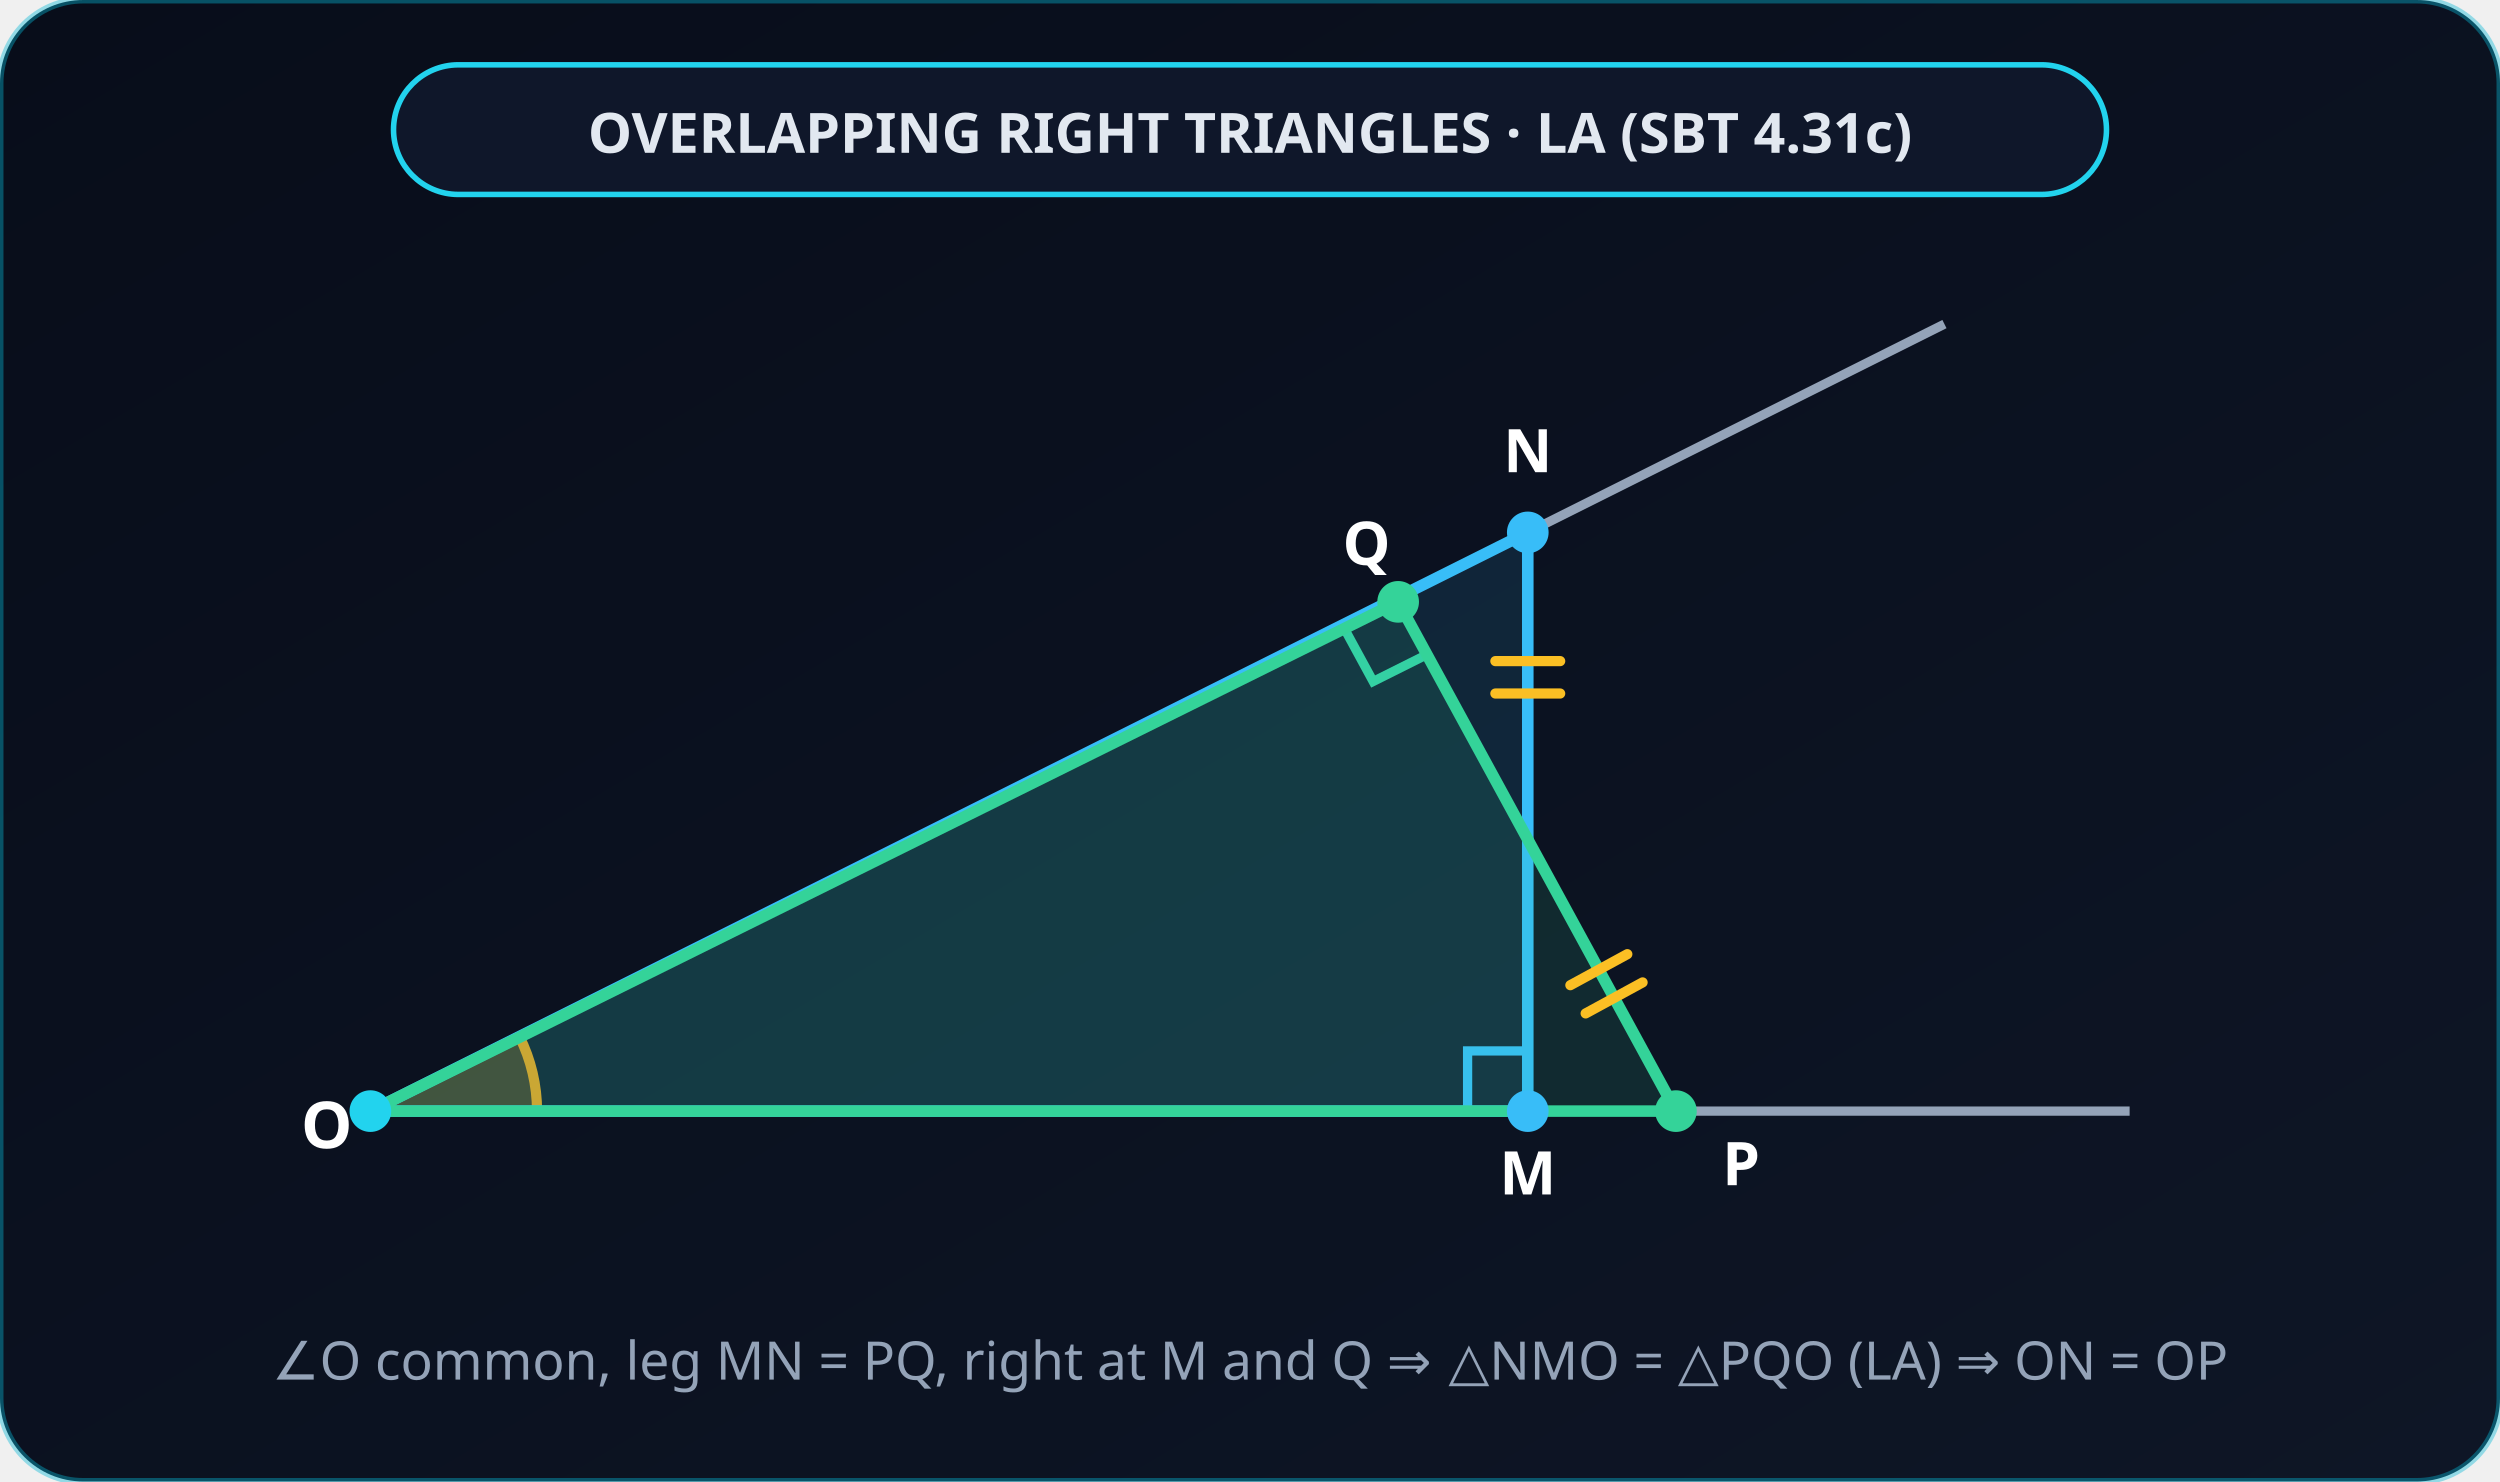
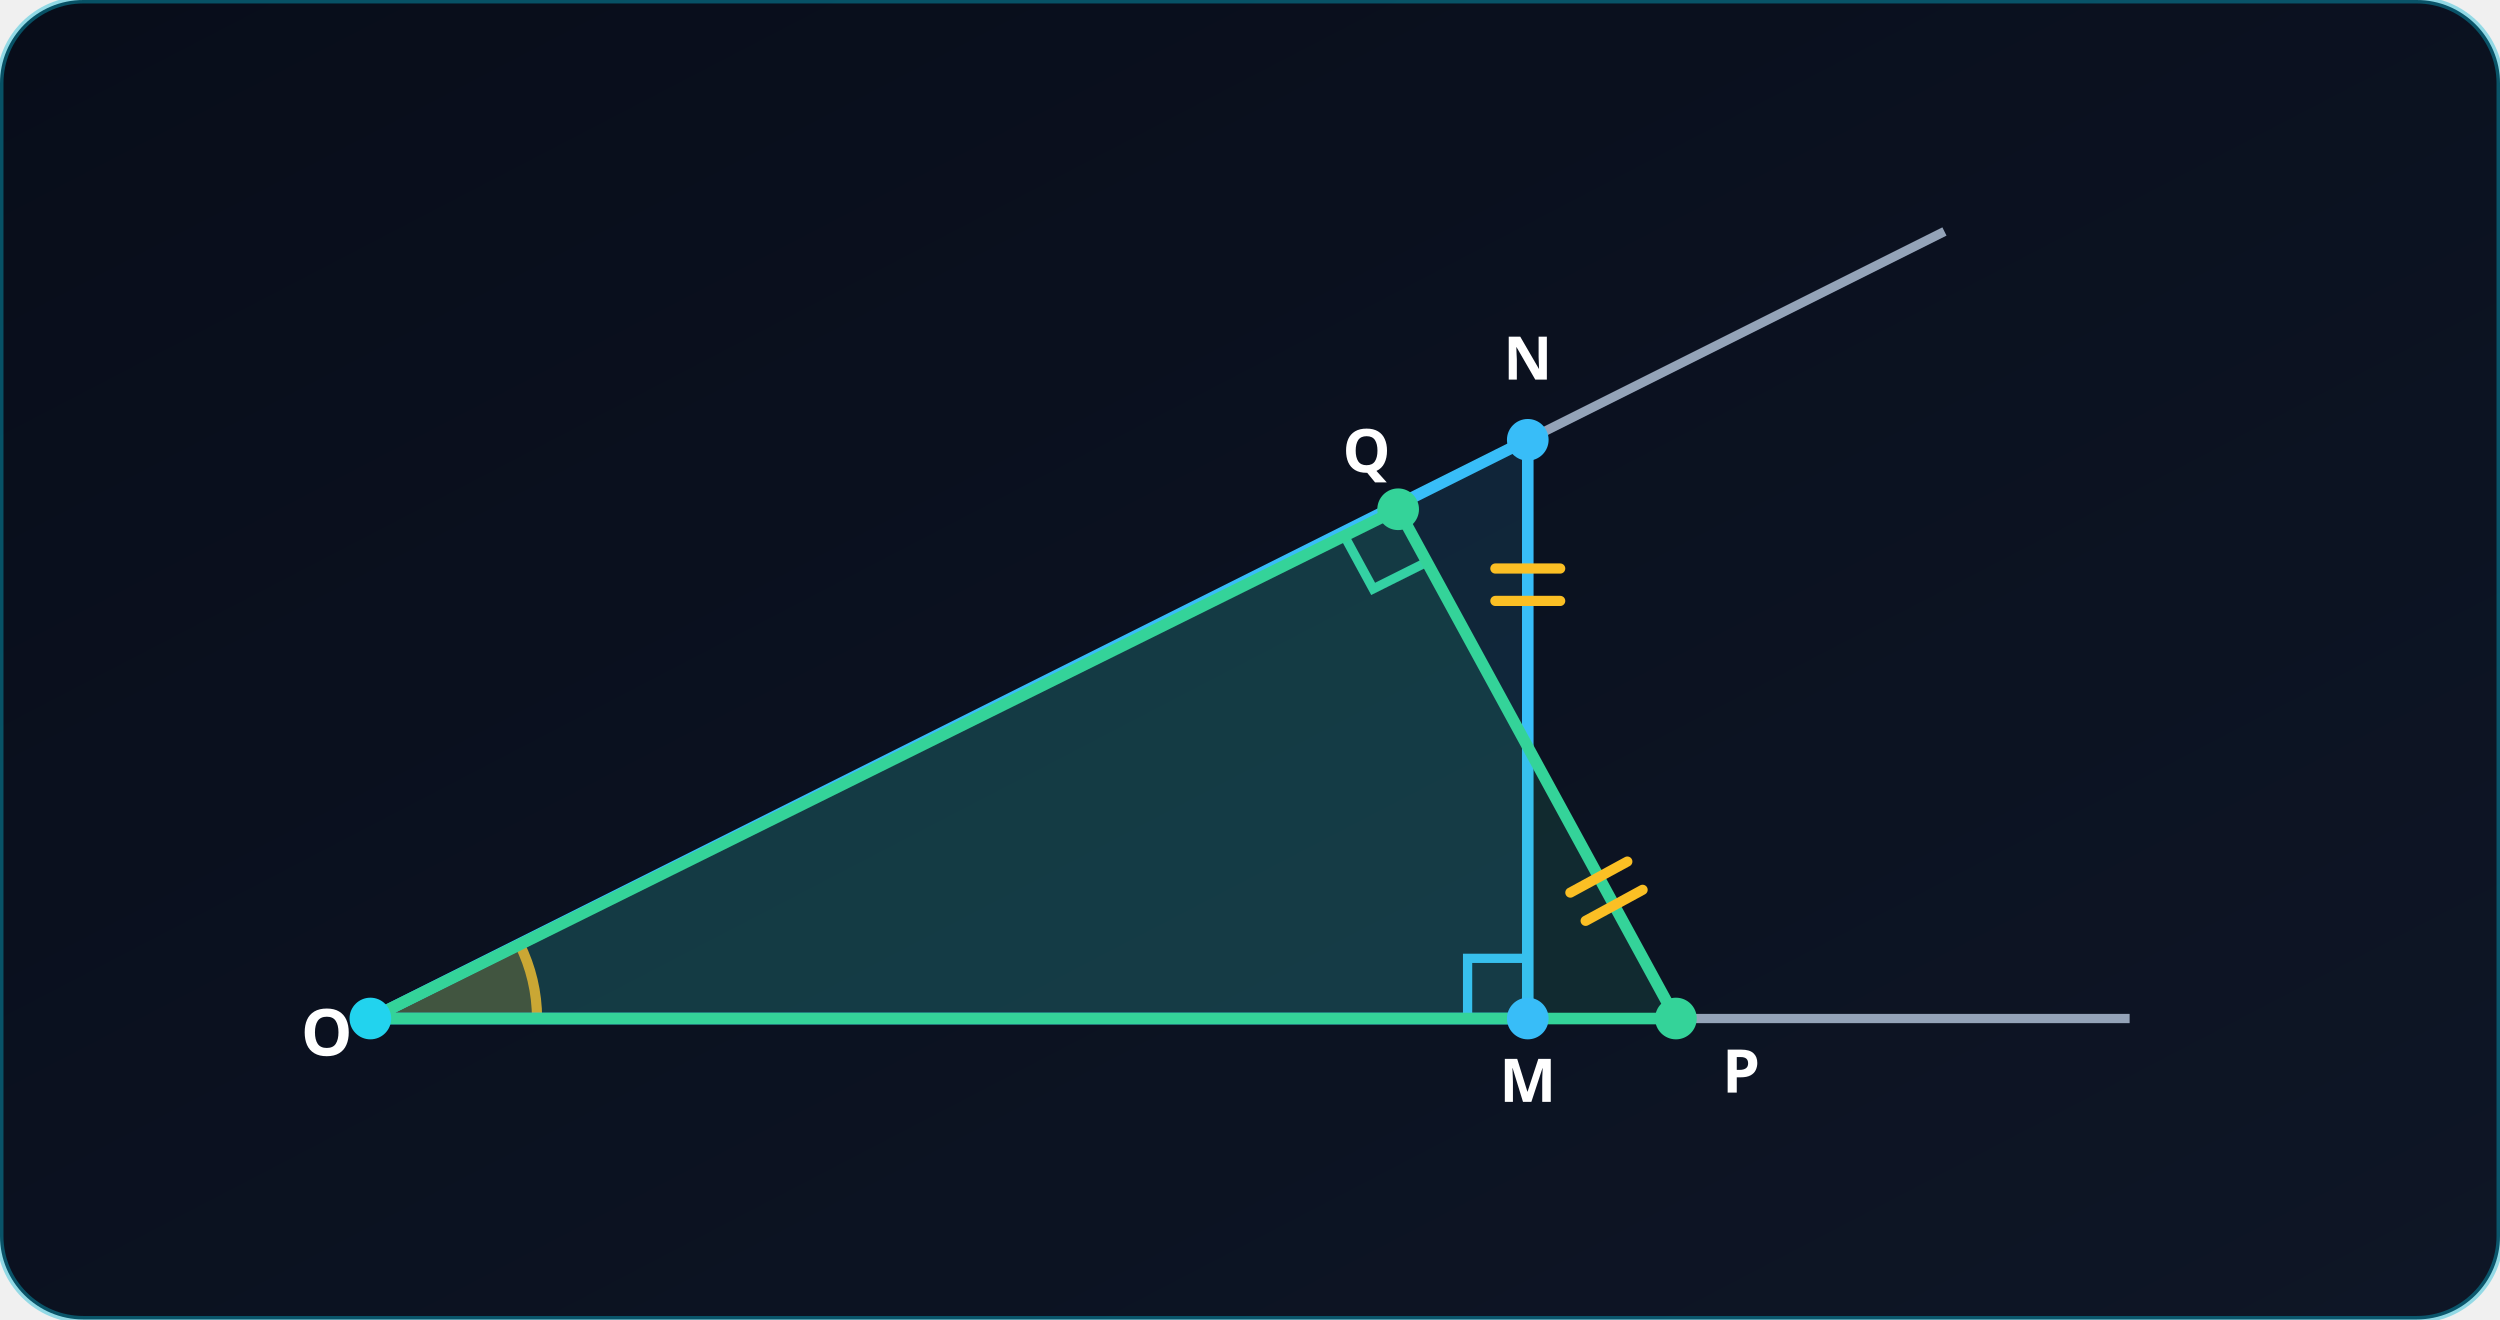
- <svg xmlns="http://www.w3.org/2000/svg" viewBox="0 0 540 320" width="100%" height="280" role="img" aria-labelledby="title desc">
+ <svg xmlns="http://www.w3.org/2000/svg" viewBox="0 0 540 285" width="100%" height="280" role="img" aria-labelledby="title desc">
  <defs>
    <linearGradient id="bgGrad" x1="0%" y1="0%" x2="100%" y2="100%">
      <stop offset="0%" stop-color="#080D1A" />
      <stop offset="100%" stop-color="#0E1626" />
    </linearGradient>
    <filter id="neonGlow" x="-20%" y="-20%" width="140%" height="140%">
      <feGaussianBlur stdDeviation="3" result="blur" />
      <feMerge>
        <feMergeNode in="blur" />
        <feMergeNode in="SourceGraphic" />
      </feMerge>
    </filter>
  </defs>
-   <rect width="540" height="320" rx="18" fill="url(#bgGrad)" stroke="#06B6D4" stroke-width="1.5" stroke-opacity="0.4" />
-   <rect x="85" y="14" width="370" height="28" rx="14" fill="#0F172A" stroke="#22D3EE" stroke-width="1.2" />
-   <text x="270" y="33" fill="#E2E8F0" font-family="system-ui" font-size="12" font-weight="bold" text-anchor="middle">OVERLAPPING RIGHT TRIANGLES · LA (SBT 4.31c)</text>
-   <path d="M 80 240 L 112.2 223.9 A 36 36 0 0 1 116.0 240.0 Z" fill="rgba(245,158,11,0.25)" stroke="none" />
-   <path d="M 112.2 223.9 A 36 36 0 0 1 116.0 240.0" fill="none" stroke="#F59E0B" stroke-width="2.2" />
-   <path d="M 317.0 240.0 L 317.0 227.0 L 330.0 227.0" fill="none" stroke="#38BDF8" stroke-width="2" />
-   <path d="M 290.4 135.8 L 296.6 147.2 L 308.2 141.4" fill="none" stroke="#34D399" stroke-width="2" />
-   <line x1="80" y1="240" x2="460" y2="240" stroke="#94A3B8" stroke-width="2" />
-   <line x1="80" y1="240" x2="420" y2="70" stroke="#94A3B8" stroke-width="2" />
-   <polygon points="80,240 330,240 330,115" fill="rgba(56,189,248,0.12)" stroke="#38BDF8" stroke-width="2.5" />
-   <polygon points="80,240 362,240 302,130" fill="rgba(52,211,153,0.12)" stroke="#34D399" stroke-width="2.5" />
-   <line x1="323.0" y1="149.8" x2="337.0" y2="149.8" stroke="#FBBF24" stroke-width="2.2" stroke-linecap="round" />
-   <line x1="323.0" y1="142.8" x2="337.0" y2="142.8" stroke="#FBBF24" stroke-width="2.2" stroke-linecap="round" />
-   <line x1="342.5" y1="218.9" x2="354.8" y2="212.2" stroke="#FBBF24" stroke-width="2.2" stroke-linecap="round" />
-   <line x1="339.2" y1="212.8" x2="351.5" y2="206.1" stroke="#FBBF24" stroke-width="2.2" stroke-linecap="round" />
-   <circle cx="80" cy="240" r="4.5" fill="#22D3EE" />
-   <text x="65" y="248" fill="#FFF" font-family="system-ui" font-size="14" font-weight="bold">O</text>
-   <circle cx="330" cy="240" r="4.5" fill="#38BDF8" />
-   <text x="330" y="258" fill="#FFF" font-family="system-ui" font-size="13" font-weight="bold" text-anchor="middle">M</text>
-   <circle cx="330" cy="115" r="4.5" fill="#38BDF8" />
-   <text x="330" y="102" fill="#FFF" font-family="system-ui" font-size="13" font-weight="bold" text-anchor="middle">N</text>
-   <circle cx="362" cy="240" r="4.5" fill="#34D399" />
-   <text x="372" y="256" fill="#FFF" font-family="system-ui" font-size="13" font-weight="bold">P</text>
-   <circle cx="302" cy="130" r="4.5" fill="#34D399" />
-   <text x="290" y="122" fill="#FFF" font-family="system-ui" font-size="13" font-weight="bold">Q</text>
-   <text x="270" y="298" fill="#94A3B8" font-family="system-ui" font-size="11.5" text-anchor="middle">∠O common, leg MN = PQ, right at M and Q ⇒ △NMO = △PQO (LA) ⇒ ON = OP</text>
+   <rect width="540" height="285" rx="18" fill="url(#bgGrad)" stroke="#06B6D4" stroke-width="1.5" stroke-opacity="0.4" />
+   <g transform="translate(0, -20)">
+     <path d="M 80 240 L 112.2 223.9 A 36 36 0 0 1 116.0 240.0 Z" fill="rgba(245,158,11,0.25)" stroke="none" />
+     <path d="M 112.2 223.9 A 36 36 0 0 1 116.0 240.0" fill="none" stroke="#F59E0B" stroke-width="2.2" />
+     <path d="M 317.0 240.0 L 317.0 227.0 L 330.0 227.0" fill="none" stroke="#38BDF8" stroke-width="2" />
+     <path d="M 290.4 135.8 L 296.6 147.2 L 308.2 141.4" fill="none" stroke="#34D399" stroke-width="2" />
+     <line x1="80" y1="240" x2="460" y2="240" stroke="#94A3B8" stroke-width="2" />
+     <line x1="80" y1="240" x2="420" y2="70" stroke="#94A3B8" stroke-width="2" />
+     <polygon points="80,240 330,240 330,115" fill="rgba(56,189,248,0.12)" stroke="#38BDF8" stroke-width="2.5" />
+     <polygon points="80,240 362,240 302,130" fill="rgba(52,211,153,0.12)" stroke="#34D399" stroke-width="2.5" />
+     <line x1="323.0" y1="149.8" x2="337.0" y2="149.8" stroke="#FBBF24" stroke-width="2.2" stroke-linecap="round" />
+     <line x1="323.0" y1="142.8" x2="337.0" y2="142.8" stroke="#FBBF24" stroke-width="2.2" stroke-linecap="round" />
+     <line x1="342.5" y1="218.9" x2="354.8" y2="212.2" stroke="#FBBF24" stroke-width="2.2" stroke-linecap="round" />
+     <line x1="339.2" y1="212.8" x2="351.5" y2="206.1" stroke="#FBBF24" stroke-width="2.2" stroke-linecap="round" />
+     <circle cx="80" cy="240" r="4.5" fill="#22D3EE" />
+     <text x="65" y="248" fill="#FFF" font-family="system-ui" font-size="14" font-weight="bold">O</text>
+     <circle cx="330" cy="240" r="4.5" fill="#38BDF8" />
+     <text x="330" y="258" fill="#FFF" font-family="system-ui" font-size="13" font-weight="bold" text-anchor="middle">M</text>
+     <circle cx="330" cy="115" r="4.5" fill="#38BDF8" />
+     <text x="330" y="102" fill="#FFF" font-family="system-ui" font-size="13" font-weight="bold" text-anchor="middle">N</text>
+     <circle cx="362" cy="240" r="4.5" fill="#34D399" />
+     <text x="372" y="256" fill="#FFF" font-family="system-ui" font-size="13" font-weight="bold">P</text>
+     <circle cx="302" cy="130" r="4.5" fill="#34D399" />
+     <text x="290" y="122" fill="#FFF" font-family="system-ui" font-size="13" font-weight="bold">Q</text>
+   </g>
</svg>
